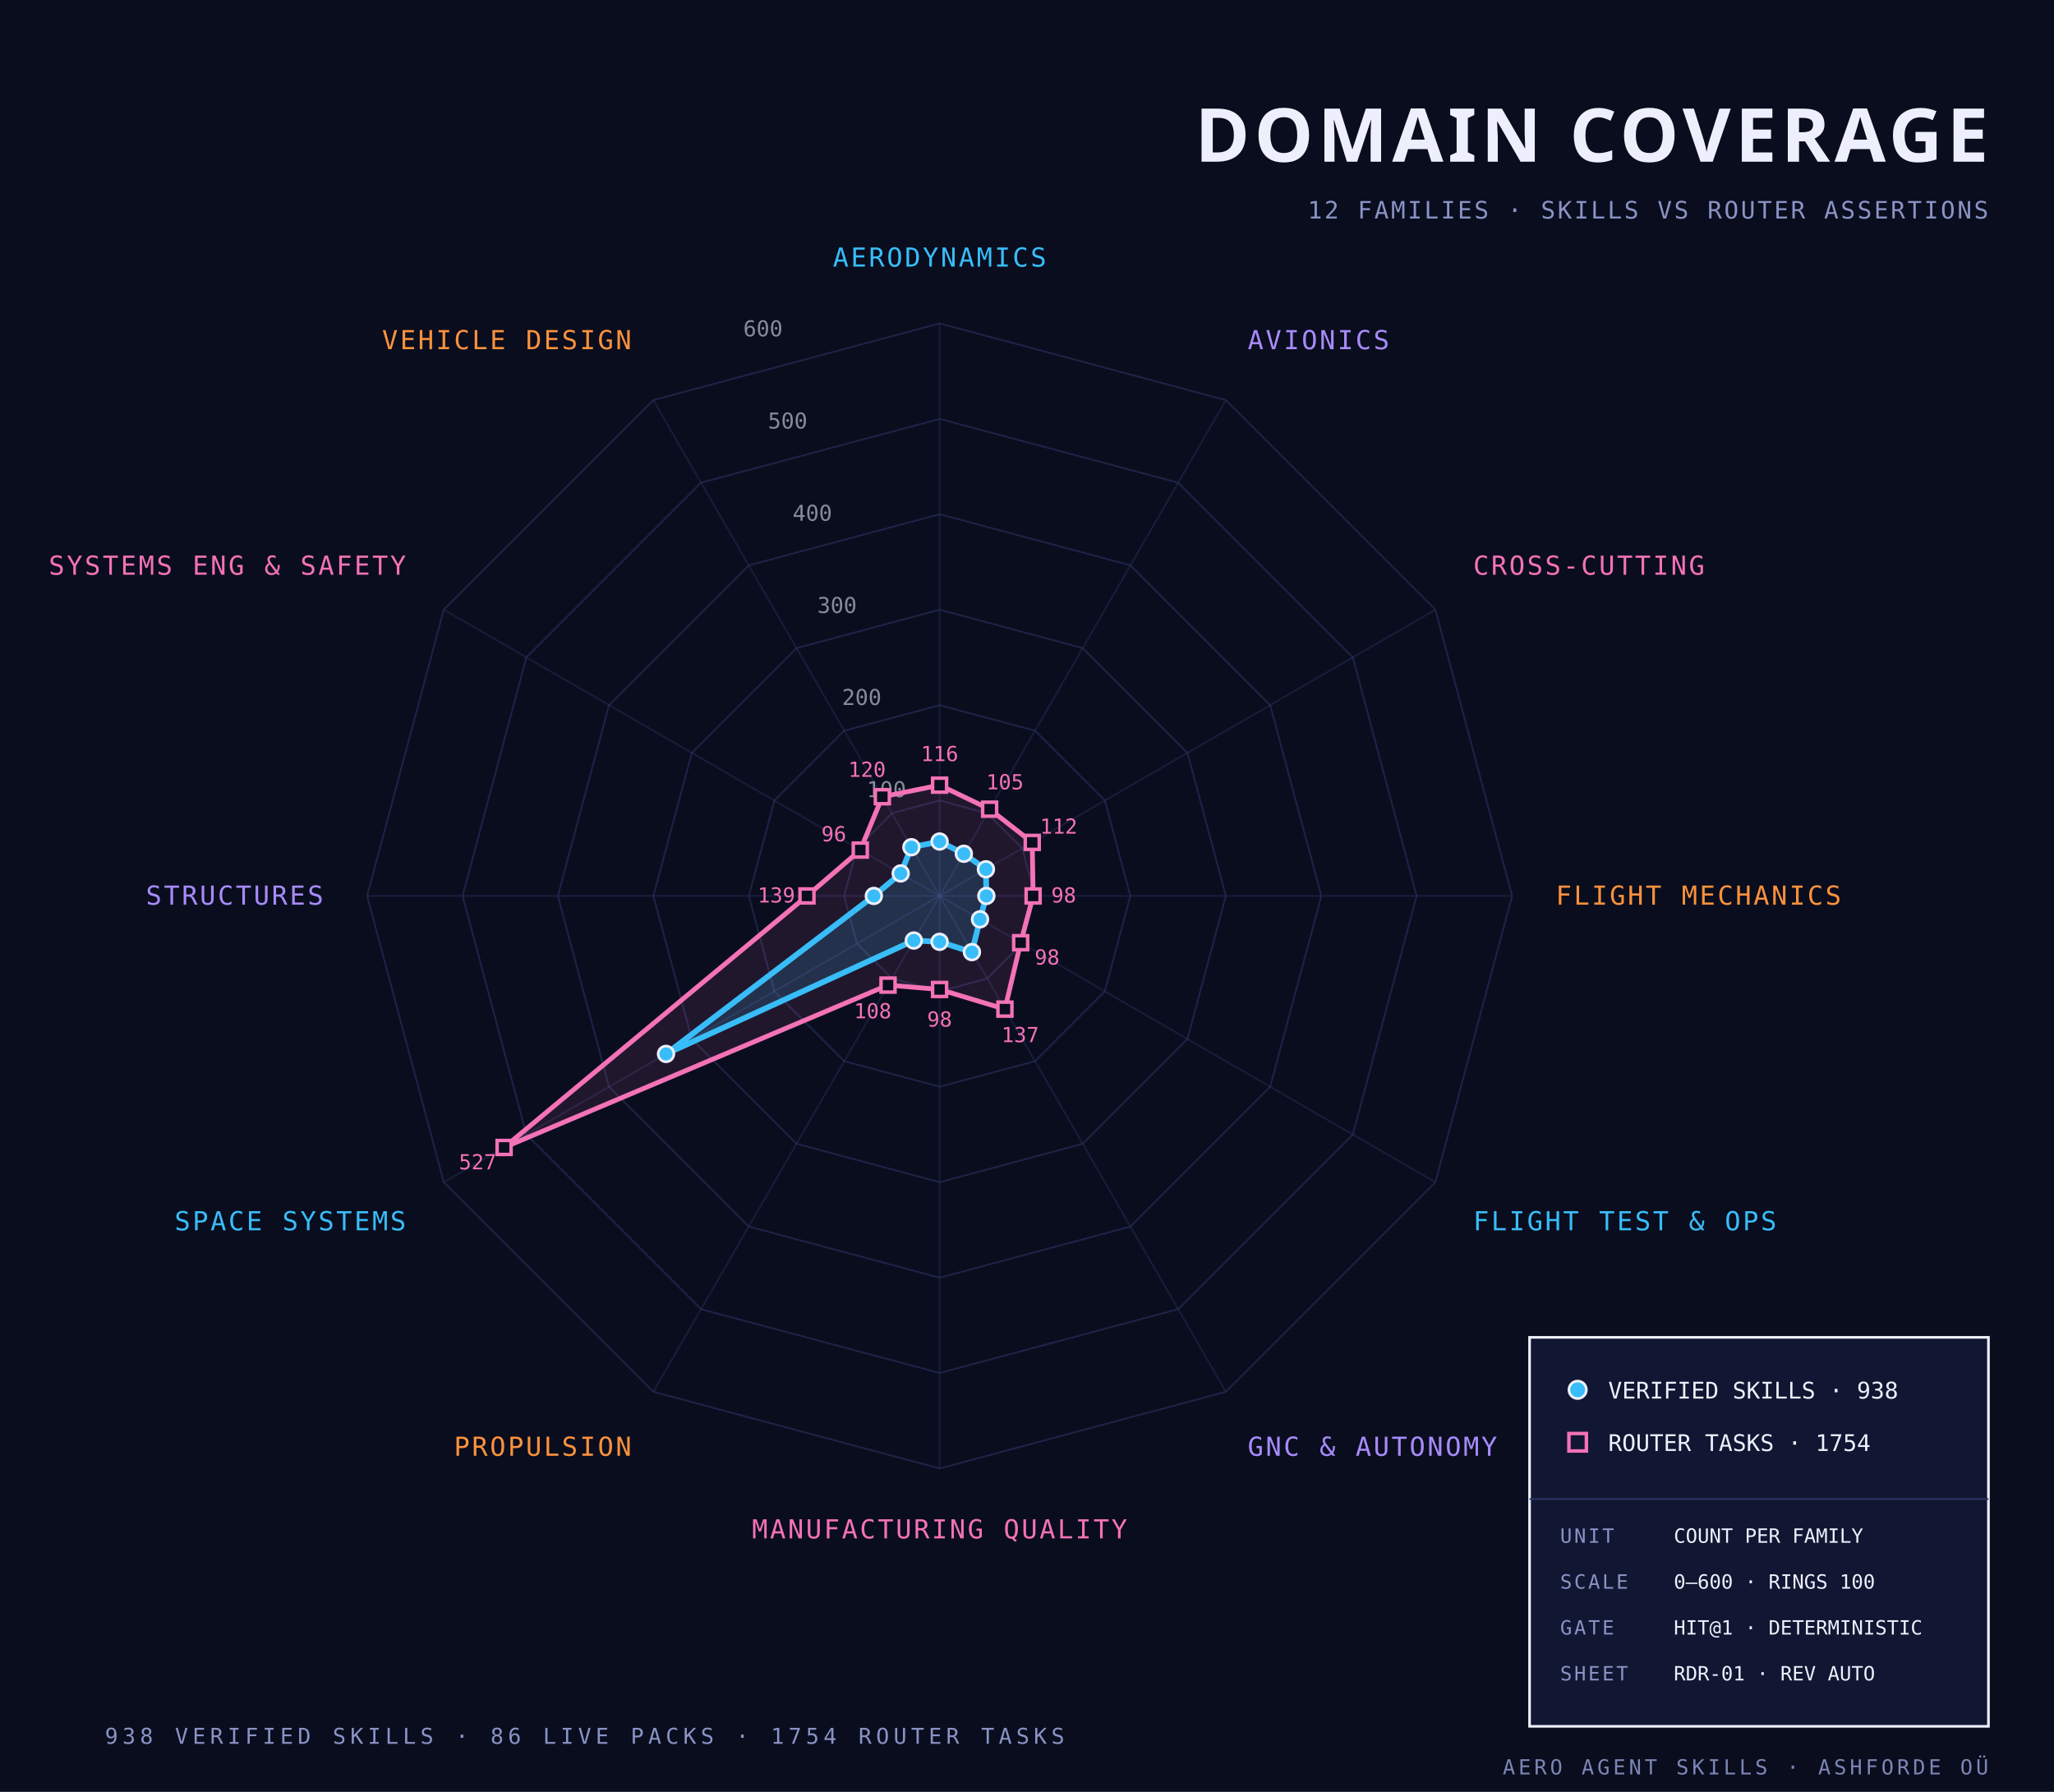
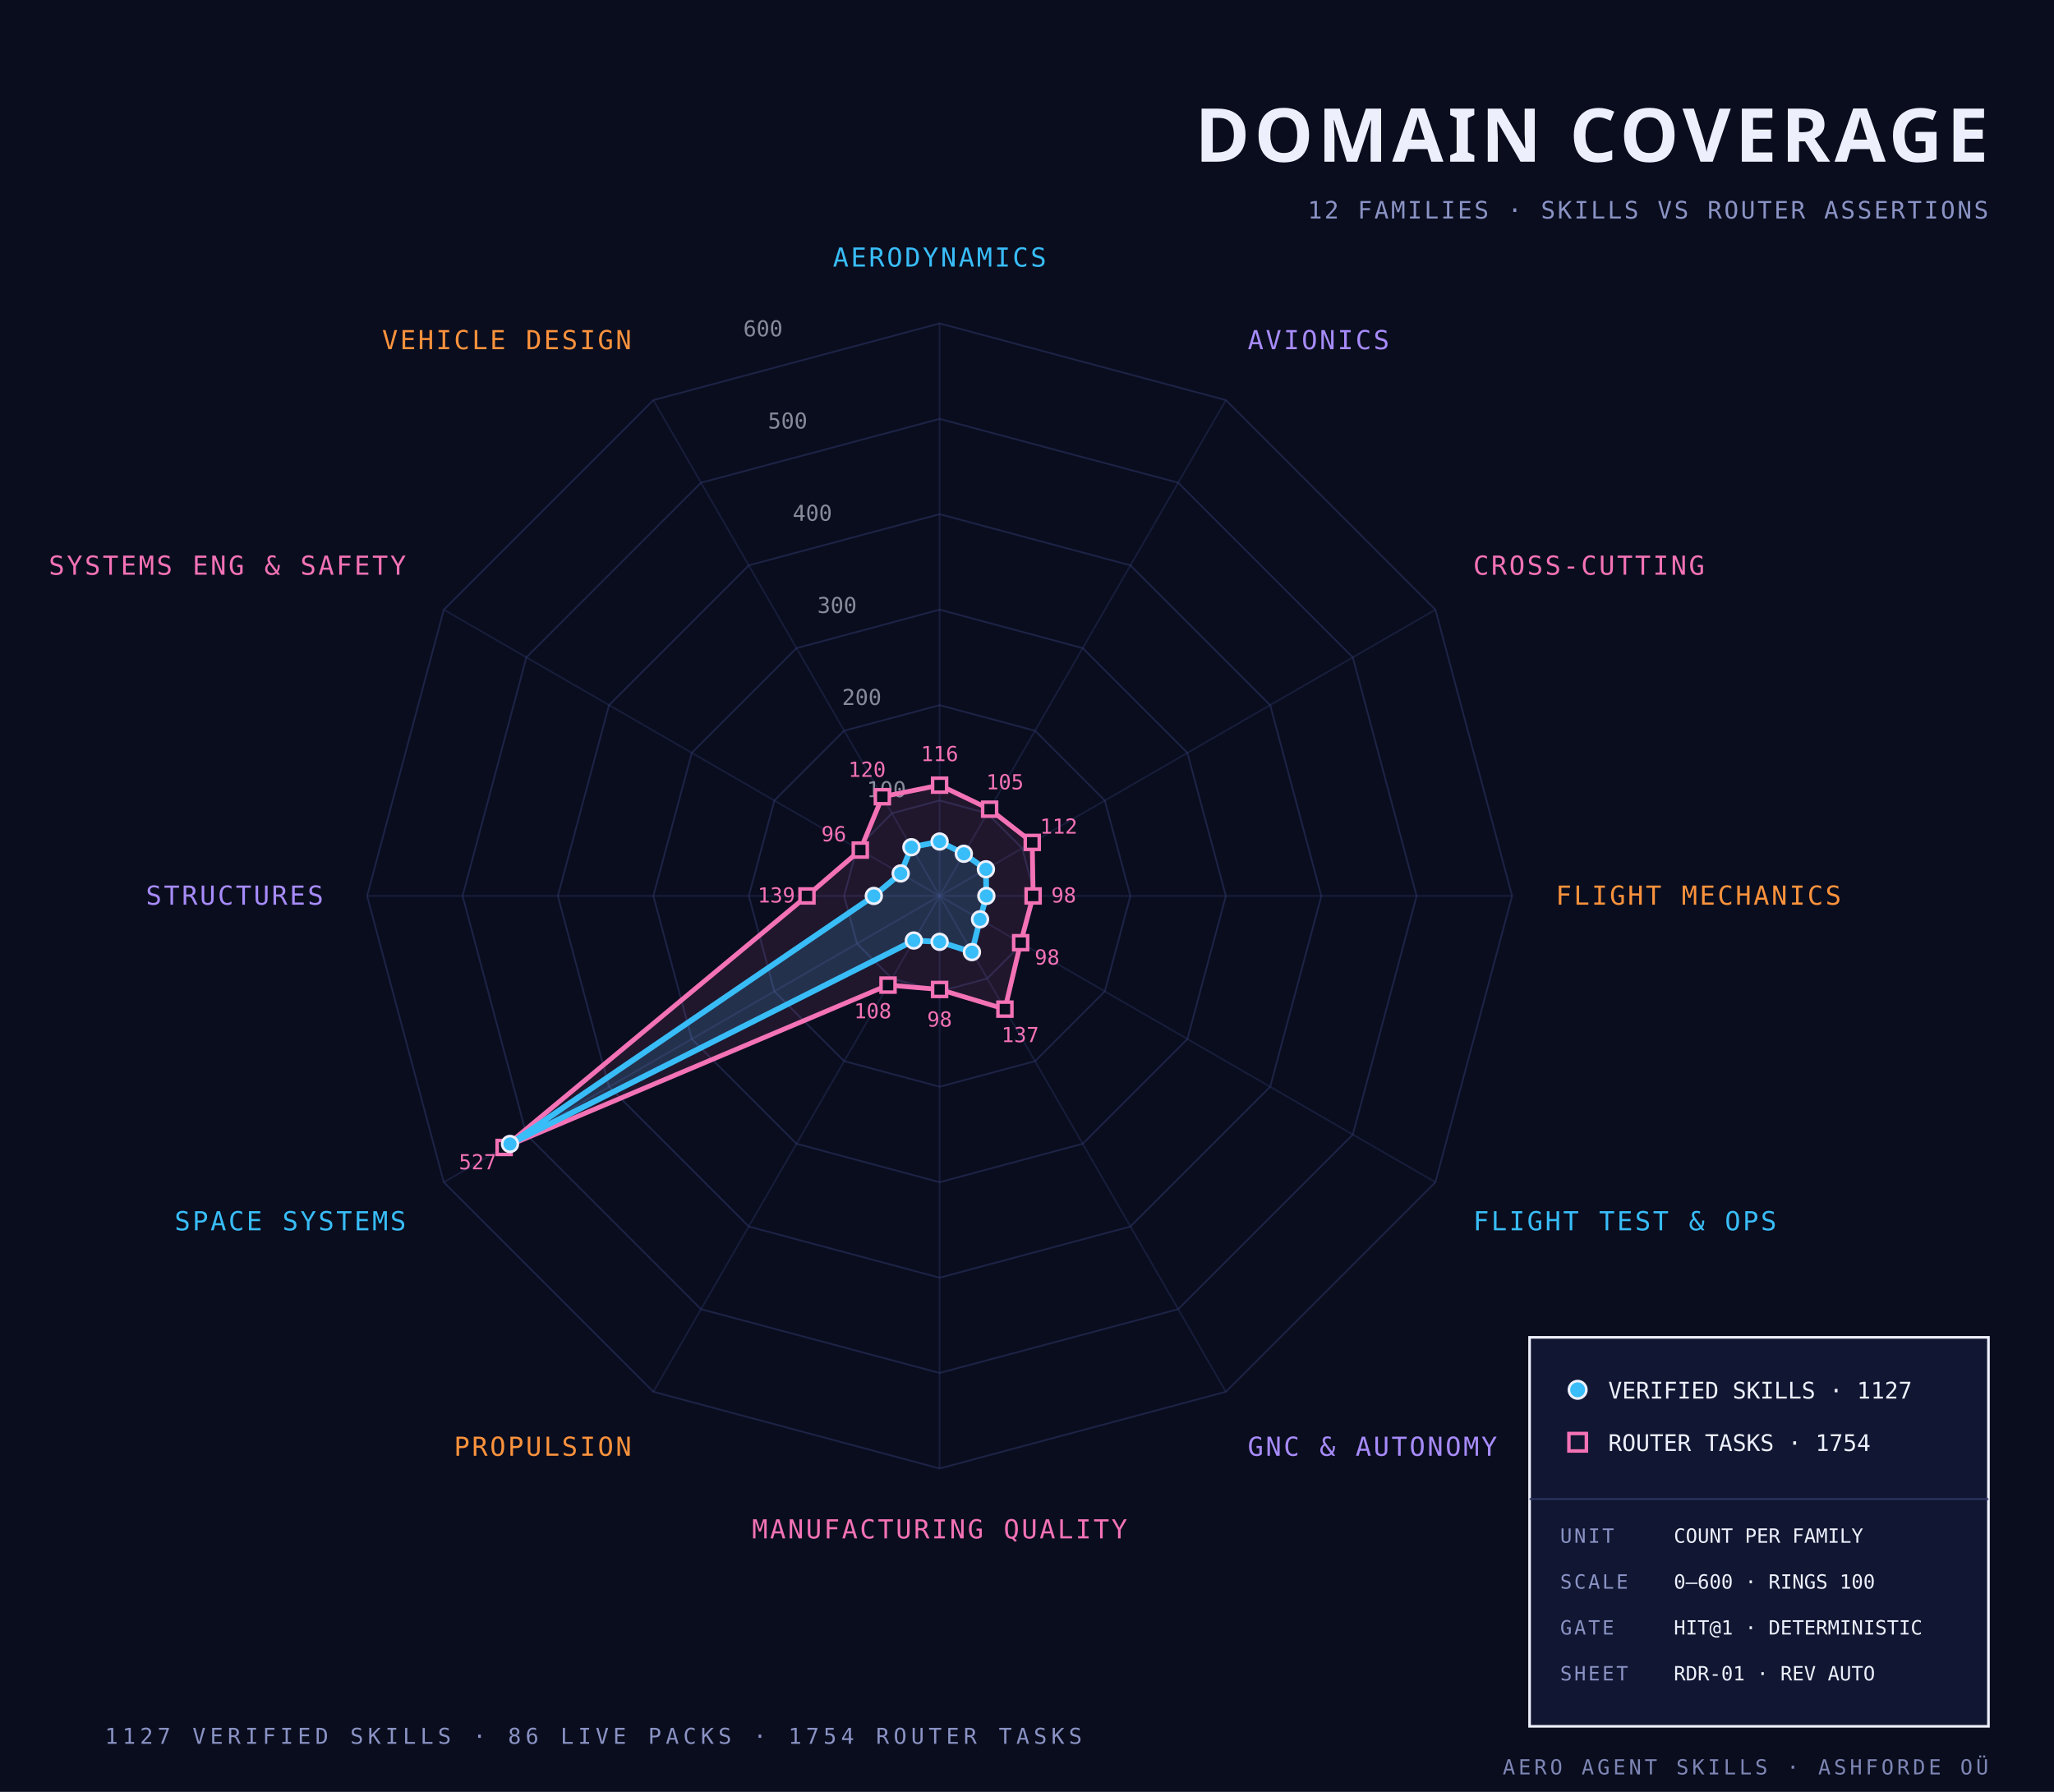
<svg xmlns="http://www.w3.org/2000/svg" width="940" height="820" viewBox="0 0 940 820">
  <style>
    .mono { font-family: "JetBrains Mono", "IBM Plex Mono", "Menlo", monospace; }
    .cond { font-family: "Barlow Condensed", "DIN Condensed", "Arial Narrow", sans-serif; font-weight: 700; text-transform: uppercase; }
    .serif { font-family: "Instrument Serif", Georgia, serif; font-style: italic; }
  </style>
  <rect width="940" height="820" fill="#0a0d1e" />
  <polygon points="430.0,366.3 451.8,372.2 467.8,388.2 473.7,410.0 467.8,431.8 451.8,447.8 430.0,453.7 408.2,447.8 392.2,431.8 386.3,410.0 392.2,388.2 408.2,372.2" fill="none" stroke="#2c3564" stroke-width="0.8" stroke-opacity="0.55" />
  <polygon points="430.0,322.7 473.7,334.4 505.6,366.3 517.3,410.0 505.6,453.7 473.7,485.6 430.0,497.3 386.3,485.6 354.4,453.7 342.7,410.0 354.4,366.3 386.3,334.4" fill="none" stroke="#2c3564" stroke-width="0.8" stroke-opacity="0.55" />
  <polygon points="430.0,279.0 495.5,296.6 543.4,344.5 561.0,410.0 543.4,475.5 495.5,523.4 430.0,541.0 364.5,523.4 316.6,475.5 299.0,410.0 316.6,344.5 364.5,296.6" fill="none" stroke="#2c3564" stroke-width="0.8" stroke-opacity="0.55" />
  <polygon points="430.0,235.3 517.3,258.7 581.3,322.7 604.7,410.0 581.3,497.3 517.3,561.3 430.0,584.7 342.7,561.3 278.7,497.3 255.3,410.0 278.7,322.7 342.7,258.7" fill="none" stroke="#2c3564" stroke-width="0.8" stroke-opacity="0.55" />
  <polygon points="430.0,191.7 539.2,220.9 619.1,300.8 648.3,410.0 619.1,519.2 539.2,599.1 430.0,628.3 320.8,599.1 240.9,519.2 211.7,410.0 240.9,300.8 320.8,220.9" fill="none" stroke="#2c3564" stroke-width="0.8" stroke-opacity="0.55" />
  <polygon points="430.0,148.0 561.0,183.1 656.9,279.0 692.0,410.0 656.9,541.0 561.0,636.9 430.0,672.0 299.0,636.9 203.1,541.0 168.0,410.0 203.1,279.0 299.0,183.1" fill="none" stroke="#2c3564" stroke-width="0.8" stroke-opacity="0.55" />
  <line x1="430" y1="410" x2="430.0" y2="148.0" stroke="#2c3564" stroke-width="0.8" stroke-opacity="0.4" />
  <line x1="430" y1="410" x2="561.0" y2="183.1" stroke="#2c3564" stroke-width="0.8" stroke-opacity="0.4" />
  <line x1="430" y1="410" x2="656.9" y2="279.0" stroke="#2c3564" stroke-width="0.8" stroke-opacity="0.4" />
  <line x1="430" y1="410" x2="692.0" y2="410.0" stroke="#2c3564" stroke-width="0.8" stroke-opacity="0.4" />
  <line x1="430" y1="410" x2="656.9" y2="541.0" stroke="#2c3564" stroke-width="0.8" stroke-opacity="0.4" />
  <line x1="430" y1="410" x2="561.0" y2="636.9" stroke="#2c3564" stroke-width="0.8" stroke-opacity="0.4" />
  <line x1="430" y1="410" x2="430.0" y2="672.0" stroke="#2c3564" stroke-width="0.8" stroke-opacity="0.4" />
  <line x1="430" y1="410" x2="299.0" y2="636.9" stroke="#2c3564" stroke-width="0.8" stroke-opacity="0.4" />
  <line x1="430" y1="410" x2="203.1" y2="541.0" stroke="#2c3564" stroke-width="0.8" stroke-opacity="0.4" />
  <line x1="430" y1="410" x2="168.0" y2="410.0" stroke="#2c3564" stroke-width="0.8" stroke-opacity="0.4" />
  <line x1="430" y1="410" x2="203.1" y2="279.0" stroke="#2c3564" stroke-width="0.8" stroke-opacity="0.4" />
  <line x1="430" y1="410" x2="299.0" y2="183.1" stroke="#2c3564" stroke-width="0.8" stroke-opacity="0.4" />
  <text class="mono" x="414.7" y="364.8" text-anchor="end" font-size="10" fill="#edf0fc" opacity="0.55">100</text>
  <text class="mono" x="403.4" y="322.6" text-anchor="end" font-size="10" fill="#edf0fc" opacity="0.55">200</text>
  <text class="mono" x="392.1" y="280.5" text-anchor="end" font-size="10" fill="#edf0fc" opacity="0.55">300</text>
  <text class="mono" x="380.8" y="238.3" text-anchor="end" font-size="10" fill="#edf0fc" opacity="0.55">400</text>
  <text class="mono" x="369.5" y="196.1" text-anchor="end" font-size="10" fill="#edf0fc" opacity="0.55">500</text>
  <text class="mono" x="358.2" y="153.9" text-anchor="end" font-size="10" fill="#edf0fc" opacity="0.55">600</text>
  <text class="mono" x="430.0" y="122.0" text-anchor="middle" font-size="12" fill="#38bdf8" letter-spacing="1">AERODYNAMICS</text>
  <text class="mono" x="571.0" y="159.8" text-anchor="start" font-size="12" fill="#a78bfa" letter-spacing="1">AVIONICS</text>
  <text class="mono" x="674.2" y="263.0" text-anchor="start" font-size="12" fill="#f472b6" letter-spacing="1">CROSS-CUTTING</text>
  <text class="mono" x="712.0" y="414.0" text-anchor="start" font-size="12" fill="#fb923c" letter-spacing="1">FLIGHT MECHANICS</text>
  <text class="mono" x="674.2" y="563.0" text-anchor="start" font-size="12" fill="#38bdf8" letter-spacing="1">FLIGHT TEST &amp; OPS</text>
  <text class="mono" x="571.0" y="666.2" text-anchor="start" font-size="12" fill="#a78bfa" letter-spacing="1">GNC &amp; AUTONOMY</text>
  <text class="mono" x="430.0" y="704.0" text-anchor="middle" font-size="12" fill="#f472b6" letter-spacing="1">MANUFACTURING QUALITY</text>
  <text class="mono" x="289.0" y="666.2" text-anchor="end" font-size="12" fill="#fb923c" letter-spacing="1">PROPULSION</text>
  <text class="mono" x="185.8" y="563.0" text-anchor="end" font-size="12" fill="#38bdf8" letter-spacing="1">SPACE SYSTEMS</text>
  <text class="mono" x="148.0" y="414.0" text-anchor="end" font-size="12" fill="#a78bfa" letter-spacing="1">STRUCTURES</text>
  <text class="mono" x="185.8" y="263.0" text-anchor="end" font-size="12" fill="#f472b6" letter-spacing="1">SYSTEMS ENG &amp; SAFETY</text>
  <text class="mono" x="289.0" y="159.8" text-anchor="end" font-size="12" fill="#fb923c" letter-spacing="1">VEHICLE DESIGN</text>
  <polygon points="430.0,359.3 452.9,370.3 472.4,385.5 472.8,410.0 467.1,431.4 459.9,461.8 430.0,452.8 406.4,450.8 230.7,525.1 369.3,410.0 393.7,389.0 403.8,364.6" fill="#f472b6" fill-opacity="0.10" stroke="#f472b6" stroke-width="2.2" />
  <rect x="426.8" y="356.1" width="6.4" height="6.4" fill="#0a0d1e" stroke="#f472b6" stroke-width="1.6" />
  <rect x="449.7" y="367.1" width="6.4" height="6.4" fill="#0a0d1e" stroke="#f472b6" stroke-width="1.6" />
  <rect x="469.2" y="382.3" width="6.4" height="6.4" fill="#0a0d1e" stroke="#f472b6" stroke-width="1.6" />
  <rect x="469.6" y="406.8" width="6.4" height="6.4" fill="#0a0d1e" stroke="#f472b6" stroke-width="1.6" />
  <rect x="463.9" y="428.2" width="6.4" height="6.4" fill="#0a0d1e" stroke="#f472b6" stroke-width="1.6" />
  <rect x="456.7" y="458.6" width="6.4" height="6.4" fill="#0a0d1e" stroke="#f472b6" stroke-width="1.6" />
  <rect x="426.8" y="449.6" width="6.4" height="6.4" fill="#0a0d1e" stroke="#f472b6" stroke-width="1.6" />
  <rect x="403.2" y="447.6" width="6.4" height="6.4" fill="#0a0d1e" stroke="#f472b6" stroke-width="1.6" />
  <rect x="227.5" y="521.9" width="6.4" height="6.4" fill="#0a0d1e" stroke="#f472b6" stroke-width="1.6" />
  <rect x="366.1" y="406.8" width="6.4" height="6.4" fill="#0a0d1e" stroke="#f472b6" stroke-width="1.6" />
  <rect x="390.5" y="385.8" width="6.4" height="6.4" fill="#0a0d1e" stroke="#f472b6" stroke-width="1.6" />
  <rect x="400.6" y="361.4" width="6.4" height="6.4" fill="#0a0d1e" stroke="#f472b6" stroke-width="1.6" />
-   <polygon points="430.0,385.1 441.1,390.7 451.2,397.8 451.4,410.0 448.5,420.7 444.8,435.7 430.0,431.0 418.2,430.4 304.8,482.3 399.9,410.0 412.2,399.7 417.1,387.7" fill="#38bdf8" fill-opacity="0.16" stroke="#38bdf8" stroke-width="2.6" />
+   <polygon points="430.0,385.1 441.1,390.7 451.2,397.8 451.4,410.0 448.5,420.7 444.8,435.7 430.0,431.0 418.2,430.4 233.4,523.5 399.9,410.0 412.2,399.7 417.1,387.7" fill="#38bdf8" fill-opacity="0.16" stroke="#38bdf8" stroke-width="2.6" />
  <circle cx="430.0" cy="385.1" r="3.6" fill="#38bdf8" stroke="#edf0fc" stroke-width="1.2" />
  <circle cx="441.1" cy="390.7" r="3.6" fill="#38bdf8" stroke="#edf0fc" stroke-width="1.2" />
  <circle cx="451.2" cy="397.8" r="3.6" fill="#38bdf8" stroke="#edf0fc" stroke-width="1.2" />
  <circle cx="451.4" cy="410.0" r="3.6" fill="#38bdf8" stroke="#edf0fc" stroke-width="1.2" />
  <circle cx="448.5" cy="420.7" r="3.6" fill="#38bdf8" stroke="#edf0fc" stroke-width="1.2" />
  <circle cx="444.8" cy="435.7" r="3.6" fill="#38bdf8" stroke="#edf0fc" stroke-width="1.2" />
  <circle cx="430.0" cy="431.0" r="3.6" fill="#38bdf8" stroke="#edf0fc" stroke-width="1.2" />
  <circle cx="418.2" cy="430.4" r="3.6" fill="#38bdf8" stroke="#edf0fc" stroke-width="1.2" />
-   <circle cx="304.8" cy="482.3" r="3.6" fill="#38bdf8" stroke="#edf0fc" stroke-width="1.2" />
+   <circle cx="233.4" cy="523.5" r="3.6" fill="#38bdf8" stroke="#edf0fc" stroke-width="1.2" />
  <circle cx="399.9" cy="410.0" r="3.6" fill="#38bdf8" stroke="#edf0fc" stroke-width="1.2" />
  <circle cx="412.2" cy="399.7" r="3.6" fill="#38bdf8" stroke="#edf0fc" stroke-width="1.2" />
  <circle cx="417.1" cy="387.7" r="3.6" fill="#38bdf8" stroke="#edf0fc" stroke-width="1.2" />
  <text class="mono" x="430.0" y="348.3" text-anchor="middle" font-size="9.5" fill="#f472b6">116</text>
  <text class="mono" x="459.9" y="361.2" text-anchor="middle" font-size="9.5" fill="#f472b6">105</text>
  <text class="mono" x="484.5" y="381.5" text-anchor="middle" font-size="9.5" fill="#f472b6">112</text>
  <text class="mono" x="486.8" y="413.0" text-anchor="middle" font-size="9.5" fill="#f472b6">98</text>
  <text class="mono" x="479.2" y="441.4" text-anchor="middle" font-size="9.5" fill="#f472b6">98</text>
  <text class="mono" x="466.9" y="476.9" text-anchor="middle" font-size="9.5" fill="#f472b6">137</text>
  <text class="mono" x="430.0" y="469.8" text-anchor="middle" font-size="9.5" fill="#f472b6">98</text>
  <text class="mono" x="399.4" y="466.0" text-anchor="middle" font-size="9.5" fill="#f472b6">108</text>
  <text class="mono" x="218.6" y="535.1" text-anchor="middle" font-size="9.5" fill="#f472b6">527</text>
  <text class="mono" x="355.3" y="413.0" text-anchor="middle" font-size="9.5" fill="#f472b6">139</text>
  <text class="mono" x="381.6" y="385.0" text-anchor="middle" font-size="9.5" fill="#f472b6">96</text>
  <text class="mono" x="396.8" y="355.5" text-anchor="middle" font-size="9.5" fill="#f472b6">120</text>
  <text class="cond" x="910.0" y="74.0" text-anchor="end" font-size="34" fill="#edf0fc" letter-spacing="2">DOMAIN COVERAGE</text>
  <text class="mono" x="910.0" y="100.0" text-anchor="end" font-size="11" fill="#8a93c4" letter-spacing="1">12 FAMILIES · SKILLS VS ROUTER ASSERTIONS</text>
  <rect x="700" y="612" width="210" height="178" fill="#111632" stroke="#edf0fc" stroke-width="1.2" />
  <line x1="700" y1="686" x2="910" y2="686" stroke="#2c3564" stroke-width="0.8" />
  <circle cx="722" cy="636" r="4" fill="#38bdf8" stroke="#edf0fc" stroke-width="1.2" />
-   <text class="mono" x="736.0" y="640.0" text-anchor="start" font-size="10.5" fill="#edf0fc">VERIFIED SKILLS · 938</text>
+   <text class="mono" x="736.0" y="640.0" text-anchor="start" font-size="10.5" fill="#edf0fc">VERIFIED SKILLS · 1127</text>
  <rect x="718" y="656" width="8" height="8" fill="none" stroke="#f472b6" stroke-width="1.6" />
  <text class="mono" x="736.0" y="664.0" text-anchor="start" font-size="10.5" fill="#edf0fc">ROUTER TASKS · 1754</text>
  <text class="mono" x="714.0" y="706.0" text-anchor="start" font-size="9" fill="#8a93c4" letter-spacing="1">UNIT</text>
  <text class="mono" x="766.0" y="706.0" text-anchor="start" font-size="9" fill="#edf0fc">COUNT PER FAMILY</text>
  <text class="mono" x="714.0" y="727.0" text-anchor="start" font-size="9" fill="#8a93c4" letter-spacing="1">SCALE</text>
  <text class="mono" x="766.0" y="727.0" text-anchor="start" font-size="9" fill="#edf0fc">0–600 · RINGS 100</text>
  <text class="mono" x="714.0" y="748.0" text-anchor="start" font-size="9" fill="#8a93c4" letter-spacing="1">GATE</text>
  <text class="mono" x="766.0" y="748.0" text-anchor="start" font-size="9" fill="#edf0fc">HIT@1 · DETERMINISTIC</text>
  <text class="mono" x="714.0" y="769.0" text-anchor="start" font-size="9" fill="#8a93c4" letter-spacing="1">SHEET</text>
  <text class="mono" x="766.0" y="769.0" text-anchor="start" font-size="9" fill="#edf0fc">RDR-01 · REV AUTO</text>
-   <text class="mono" x="48.0" y="798.0" text-anchor="start" font-size="10" fill="#8a93c4" letter-spacing="2">938 VERIFIED SKILLS · 86 LIVE PACKS · 1754 ROUTER TASKS</text>
+   <text class="mono" x="48.0" y="798.0" text-anchor="start" font-size="10" fill="#8a93c4" letter-spacing="2">1127 VERIFIED SKILLS · 86 LIVE PACKS · 1754 ROUTER TASKS</text>
  <text class="mono" x="910.0" y="812.0" text-anchor="end" font-size="9.5" fill="#8a93c4" letter-spacing="1.5" opacity="0.9">AERO AGENT SKILLS · ASHFORDE OÜ</text>
</svg>
